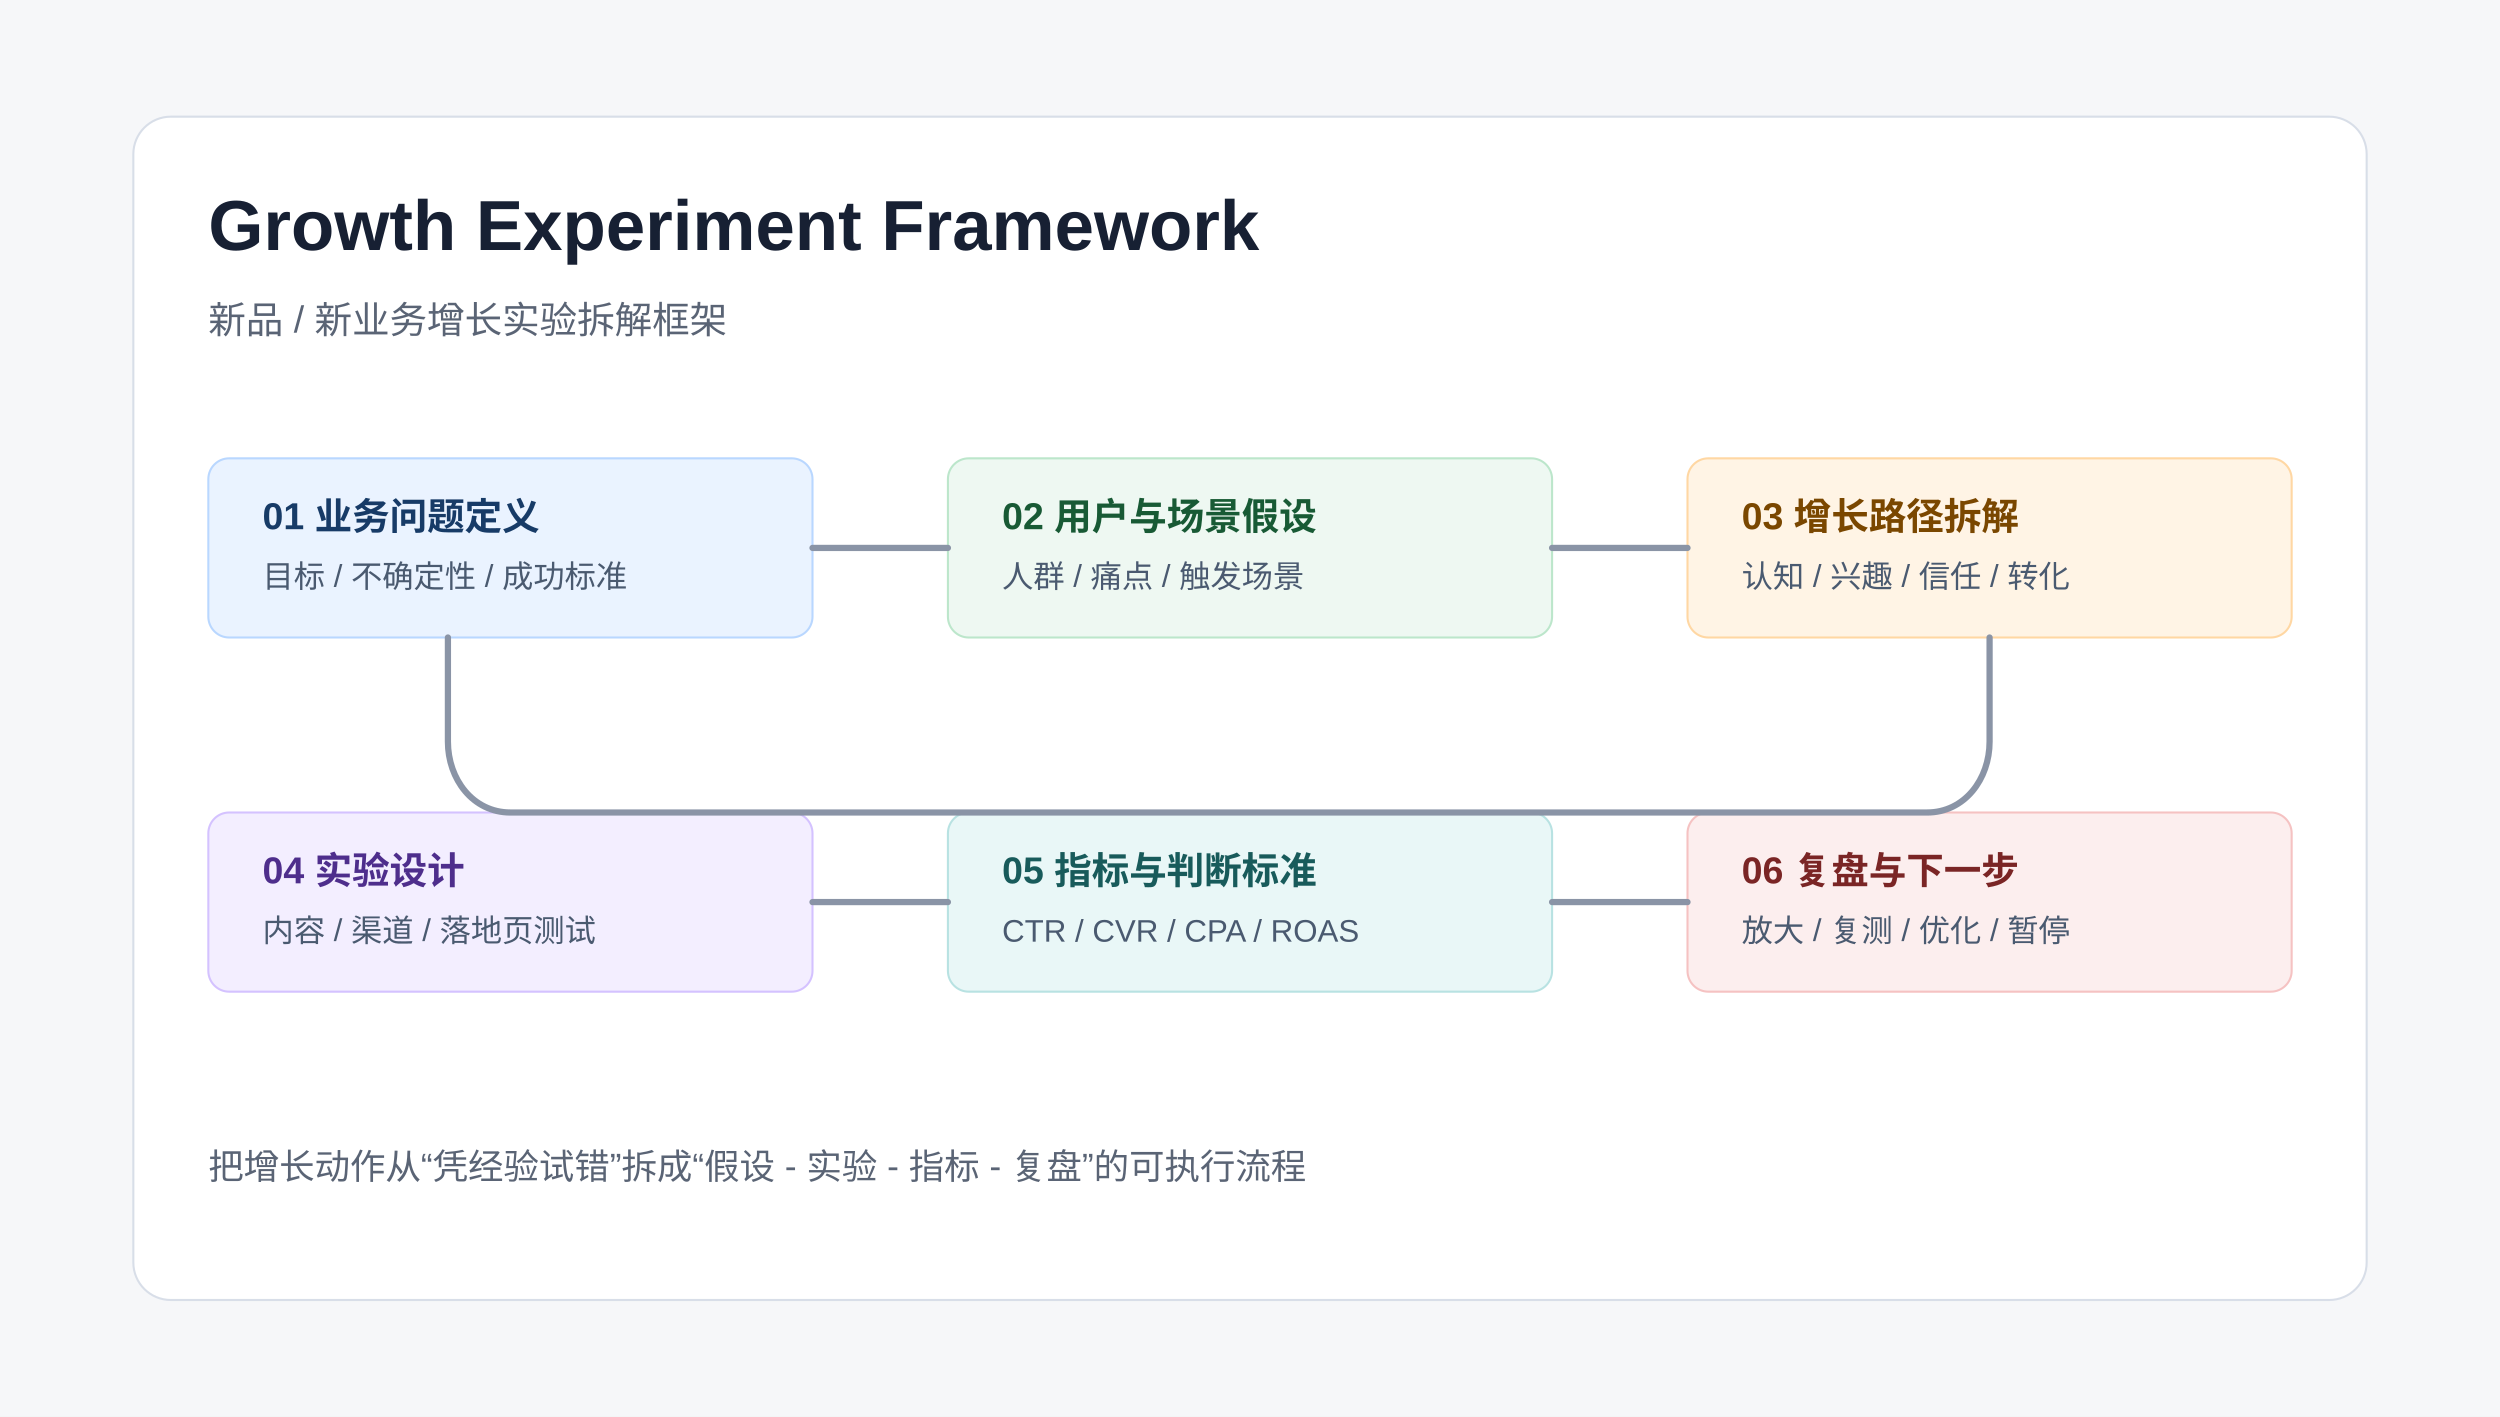
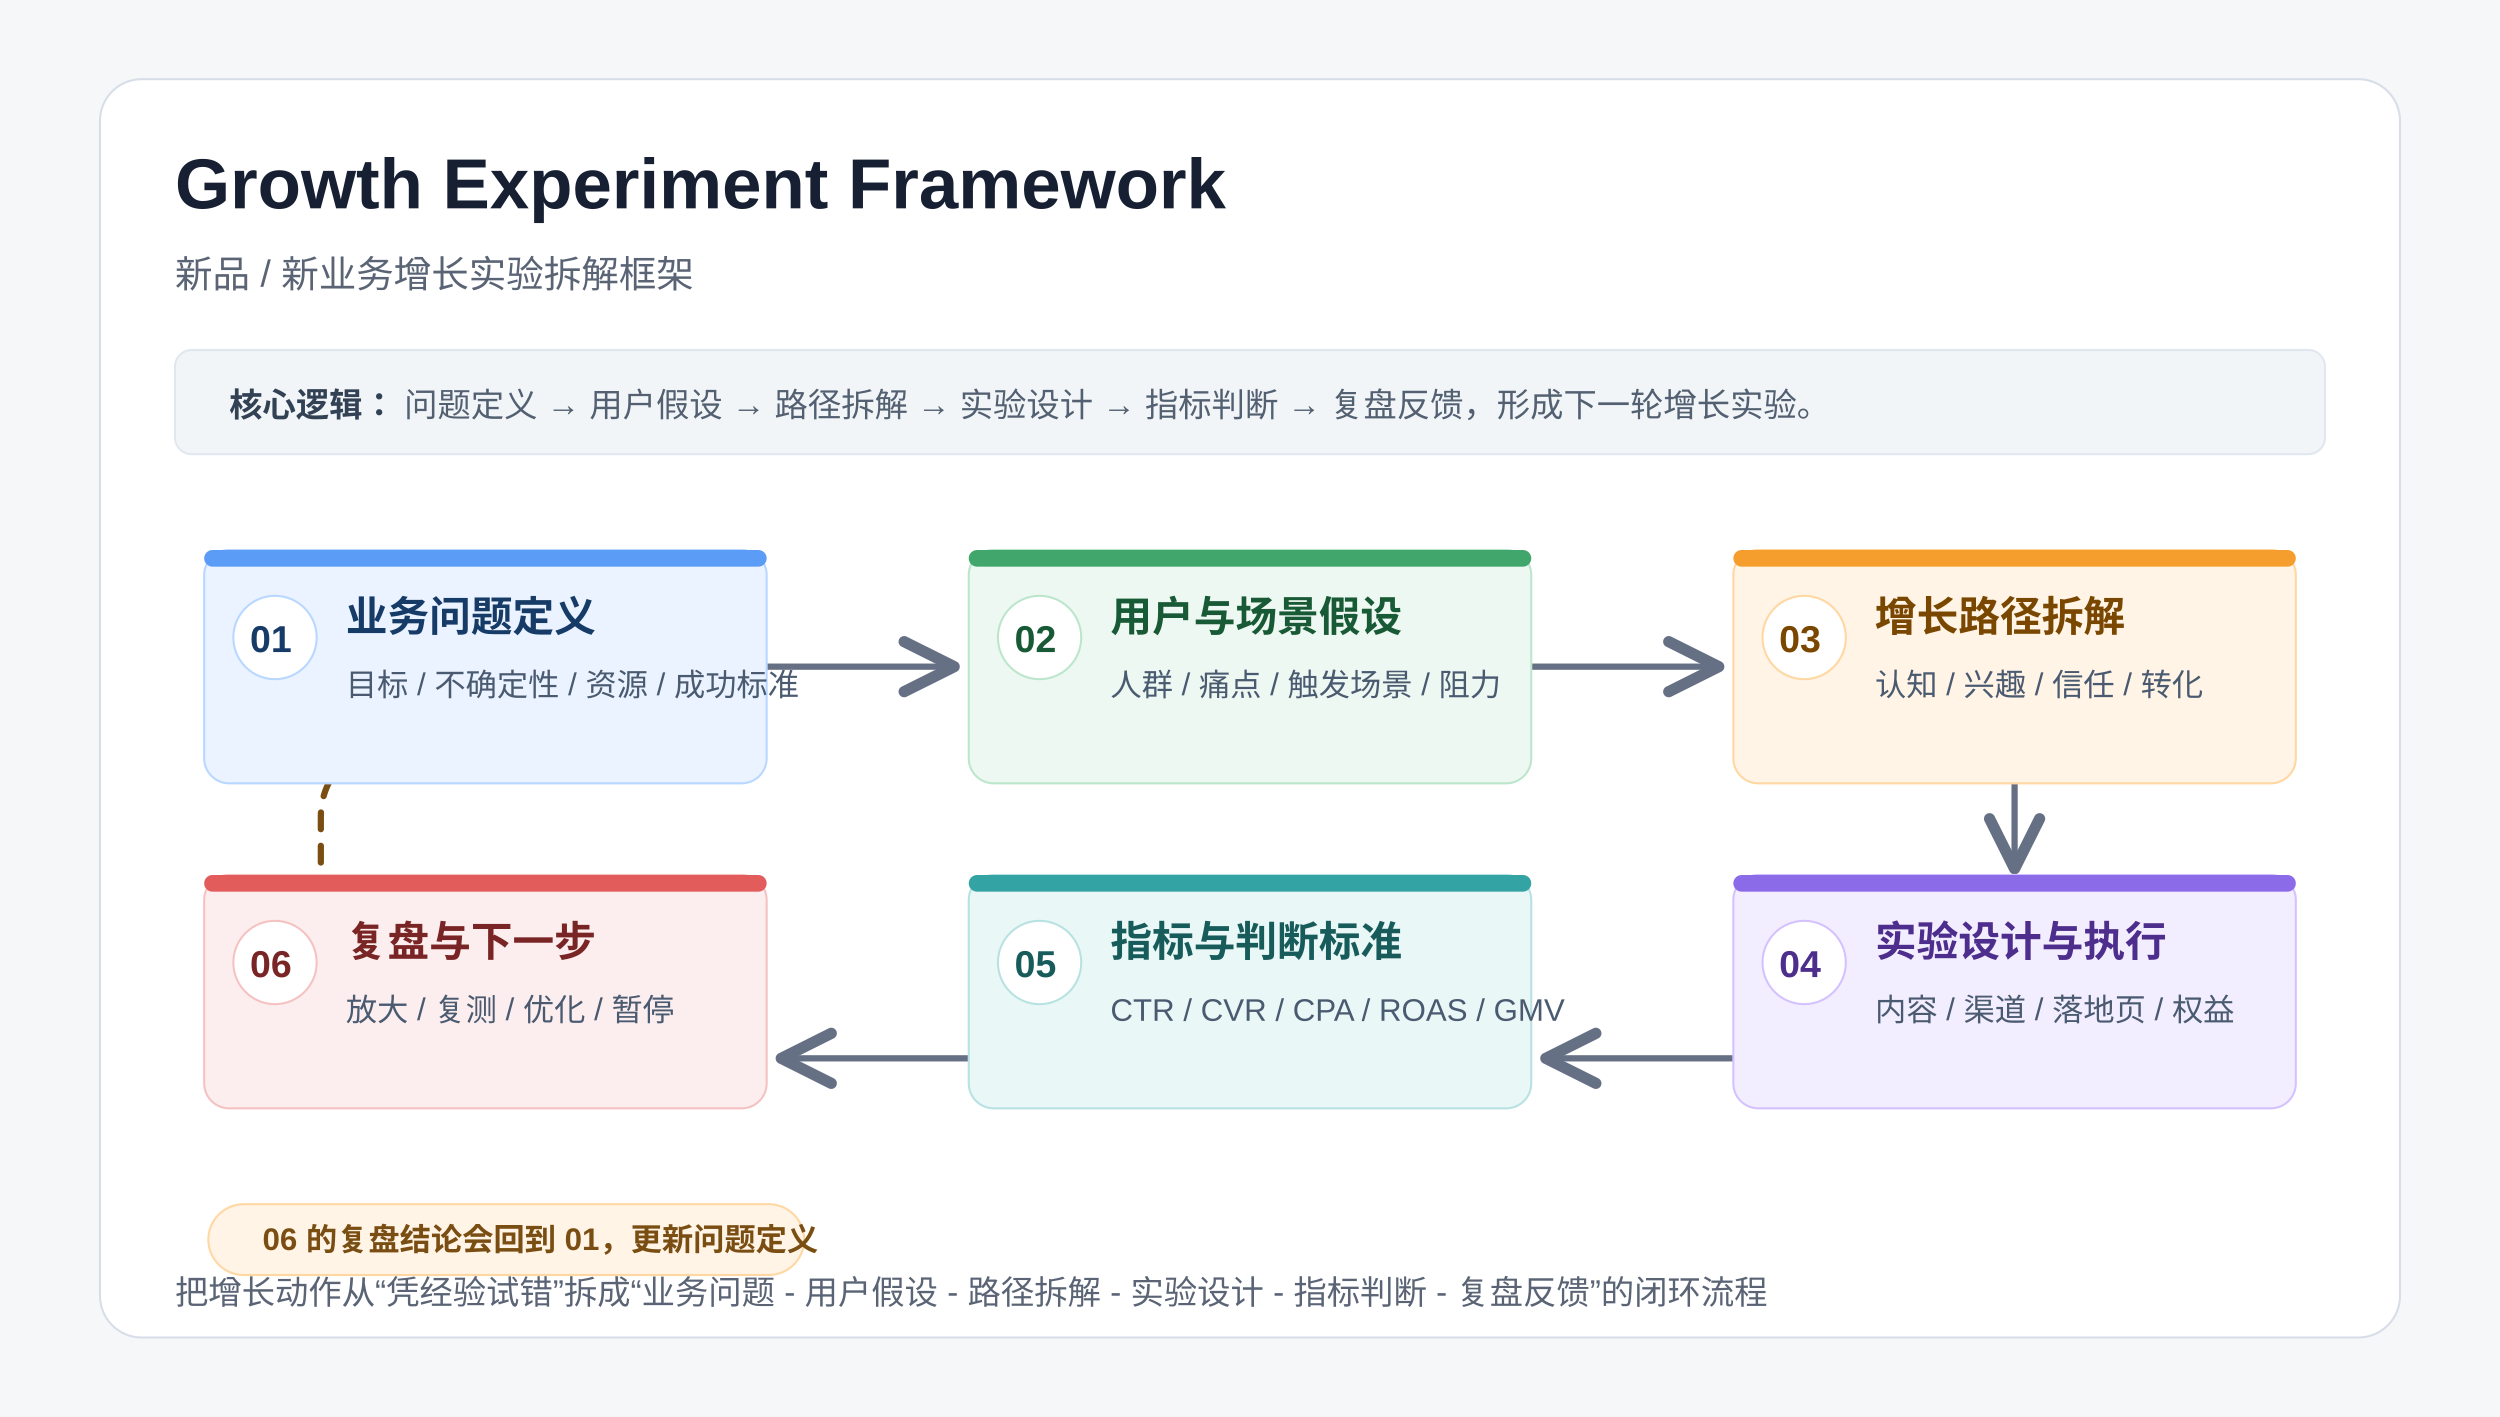
<svg xmlns="http://www.w3.org/2000/svg" width="1200" height="680" viewBox="0 0 1200 680" fill="none">
+   <defs>
+     <marker id="arrow" markerWidth="10" markerHeight="10" refX="8" refY="5" orient="auto" markerUnits="strokeWidth">
+       <path d="M1 1L9 5L1 9" fill="none" stroke="#667085" stroke-width="1.8" stroke-linecap="round" stroke-linejoin="round" />
+     </marker>
+     <marker id="arrow-feedback" markerWidth="10" markerHeight="10" refX="8" refY="5" orient="auto" markerUnits="strokeWidth">
+       <path d="M1 1L9 5L1 9" fill="none" stroke="#7A4E13" stroke-width="1.8" stroke-linecap="round" stroke-linejoin="round" />
+     </marker>
+   </defs>
  <rect width="1200" height="680" fill="#F6F7F9" />
-   <rect x="64" y="56" width="1072" height="568" rx="18" fill="#FFFFFF" stroke="#D8DEE8" />
-   <text x="100" y="120" fill="#172033" font-family="Arial, sans-serif" font-size="34" font-weight="700">Growth Experiment Framework</text>
-   <text x="100" y="160" fill="#5A6475" font-family="Arial, sans-serif" font-size="18">新品 / 新业务增长实验拆解框架</text>
+   <rect x="48" y="38" width="1104" height="604" rx="20" fill="#FFFFFF" stroke="#D7DEE8" />
+   <text x="84" y="100" fill="#172033" font-family="Arial, sans-serif" font-size="34" font-weight="700">Growth Experiment Framework</text>
+   <text x="84" y="138" fill="#5A6475" font-family="Arial, sans-serif" font-size="18">新品 / 新业务增长实验拆解框架</text>
+   <rect x="84" y="168" width="1032" height="50" rx="8" fill="#F2F5F8" stroke="#E1E7EF" />
+   <text x="110" y="200" fill="#334155" font-family="Arial, sans-serif" font-size="16" font-weight="700">核心逻辑：</text>
+   <text x="194" y="200" fill="#526071" font-family="Arial, sans-serif" font-size="16">问题定义 → 用户假设 → 路径拆解 → 实验设计 → 指标判断 → 复盘反馈，形成下一轮增长实验。</text>
+   <g stroke="#667085" stroke-width="3" stroke-linecap="round">
+     <line x1="368" y1="320" x2="455" y2="320" marker-end="url(#arrow)" />
+     <line x1="735" y1="320" x2="822" y2="320" marker-end="url(#arrow)" />
+     <line x1="967" y1="376" x2="967" y2="414" marker-end="url(#arrow)" />
+     <line x1="832" y1="508" x2="745" y2="508" marker-end="url(#arrow)" />
+     <line x1="465" y1="508" x2="378" y2="508" marker-end="url(#arrow)" />
+   </g>
+   <path d="M154 430V392C154 372 170 356 190 356H220" stroke="#7A4E13" stroke-width="3" stroke-linecap="round" stroke-dasharray="8 8" marker-end="url(#arrow-feedback)" />
+   <rect x="100" y="578" width="286" height="34" rx="17" fill="#FFF4E5" stroke="#FFD7A3" />
+   <text x="126" y="600" fill="#7A4E13" font-family="Arial, sans-serif" font-size="15" font-weight="700">06 的复盘结论会回到 01，更新问题定义</text>
  <g>
-     <rect x="100" y="220" width="290" height="86" rx="10" fill="#EAF3FF" stroke="#B9D7FF" />
-     <text x="126" y="254" fill="#173B67" font-family="Arial, sans-serif" font-size="18" font-weight="700">01 业务问题定义</text>
-     <text x="126" y="282" fill="#4A5A70" font-family="Arial, sans-serif" font-size="15">目标 / 不确定性 / 成功标准</text>
-     <rect x="455" y="220" width="290" height="86" rx="10" fill="#EEF8F2" stroke="#BCE6CB" />
-     <text x="481" y="254" fill="#185A35" font-family="Arial, sans-serif" font-size="18" font-weight="700">02 用户与场景假设</text>
-     <text x="481" y="282" fill="#4A5A70" font-family="Arial, sans-serif" font-size="15">人群 / 痛点 / 触发场景</text>
-     <rect x="810" y="220" width="290" height="86" rx="10" fill="#FFF4E5" stroke="#FFD7A3" />
-     <text x="836" y="254" fill="#7A4700" font-family="Arial, sans-serif" font-size="18" font-weight="700">03 增长路径拆解</text>
-     <text x="836" y="282" fill="#4A5A70" font-family="Arial, sans-serif" font-size="15">认知 / 兴趣 / 信任 / 转化</text>
-     <rect x="100" y="390" width="290" height="86" rx="10" fill="#F3EEFF" stroke="#D4C2FF" />
-     <text x="126" y="424" fill="#4E2E8C" font-family="Arial, sans-serif" font-size="18" font-weight="700">04 实验设计</text>
-     <text x="126" y="452" fill="#4A5A70" font-family="Arial, sans-serif" font-size="15">内容 / 渠道 / 落地页测试</text>
-     <rect x="455" y="390" width="290" height="86" rx="10" fill="#E9F7F7" stroke="#B8E2E2" />
-     <text x="481" y="424" fill="#185B5B" font-family="Arial, sans-serif" font-size="18" font-weight="700">05 指标与判断标准</text>
-     <text x="481" y="452" fill="#4A5A70" font-family="Arial, sans-serif" font-size="15">CTR / CVR / CPA / ROAS</text>
-     <rect x="810" y="390" width="290" height="86" rx="10" fill="#FCEEEE" stroke="#F5C2C2" />
-     <text x="836" y="424" fill="#7A2525" font-family="Arial, sans-serif" font-size="18" font-weight="700">06 复盘与下一步</text>
-     <text x="836" y="452" fill="#4A5A70" font-family="Arial, sans-serif" font-size="15">放大 / 复测 / 优化 / 暂停</text>
-     <path d="M390 263H455" stroke="#8A94A6" stroke-width="3" stroke-linecap="round" />
-     <path d="M745 263H810" stroke="#8A94A6" stroke-width="3" stroke-linecap="round" />
-     <path d="M955 306V356C955 374 943 390 925 390H245C227 390 215 374 215 356V306" stroke="#8A94A6" stroke-width="3" stroke-linecap="round" />
-     <path d="M390 433H455" stroke="#8A94A6" stroke-width="3" stroke-linecap="round" />
-     <path d="M745 433H810" stroke="#8A94A6" stroke-width="3" stroke-linecap="round" />
+     <rect x="98" y="264" width="270" height="112" rx="12" fill="#EAF3FF" stroke="#B9D7FF" />
+     <rect x="98" y="264" width="270" height="8" rx="4" fill="#5B9CF6" />
+     <circle cx="132" cy="306" r="20" fill="#FFFFFF" stroke="#B9D7FF" />
+     <text x="120" y="313" fill="#173B67" font-family="Arial, sans-serif" font-size="18" font-weight="700">01</text>
+     <text x="166" y="303" fill="#173B67" font-family="Arial, sans-serif" font-size="20" font-weight="700">业务问题定义</text>
+     <text x="166" y="334" fill="#4A5A70" font-family="Arial, sans-serif" font-size="15">目标 / 不确定性 / 资源 / 成功标准</text>
  </g>
-   <text x="100" y="566" fill="#5A6475" font-family="Arial, sans-serif" font-size="17">把增长动作从“凭经验试错”拆成“假设 - 实验 - 指标 - 复盘”的可执行流程</text>
+   <g>
+     <rect x="465" y="264" width="270" height="112" rx="12" fill="#EEF8F2" stroke="#BCE6CB" />
+     <rect x="465" y="264" width="270" height="8" rx="4" fill="#41A66B" />
+     <circle cx="499" cy="306" r="20" fill="#FFFFFF" stroke="#BCE6CB" />
+     <text x="487" y="313" fill="#185A35" font-family="Arial, sans-serif" font-size="18" font-weight="700">02</text>
+     <text x="533" y="303" fill="#185A35" font-family="Arial, sans-serif" font-size="20" font-weight="700">用户与场景假设</text>
+     <text x="533" y="334" fill="#4A5A70" font-family="Arial, sans-serif" font-size="15">人群 / 痛点 / 触发场景 / 阻力</text>
+   </g>
+   <g>
+     <rect x="832" y="264" width="270" height="112" rx="12" fill="#FFF4E5" stroke="#FFD7A3" />
+     <rect x="832" y="264" width="270" height="8" rx="4" fill="#F59E2E" />
+     <circle cx="866" cy="306" r="20" fill="#FFFFFF" stroke="#FFD7A3" />
+     <text x="854" y="313" fill="#7A4700" font-family="Arial, sans-serif" font-size="18" font-weight="700">03</text>
+     <text x="900" y="303" fill="#7A4700" font-family="Arial, sans-serif" font-size="20" font-weight="700">增长路径拆解</text>
+     <text x="900" y="334" fill="#4A5A70" font-family="Arial, sans-serif" font-size="15">认知 / 兴趣 / 信任 / 转化</text>
+   </g>
+   <g>
+     <rect x="832" y="420" width="270" height="112" rx="12" fill="#F3EEFF" stroke="#D4C2FF" />
+     <rect x="832" y="420" width="270" height="8" rx="4" fill="#8B6BE8" />
+     <circle cx="866" cy="462" r="20" fill="#FFFFFF" stroke="#D4C2FF" />
+     <text x="854" y="469" fill="#4E2E8C" font-family="Arial, sans-serif" font-size="18" font-weight="700">04</text>
+     <text x="900" y="459" fill="#4E2E8C" font-family="Arial, sans-serif" font-size="20" font-weight="700">实验设计与执行</text>
+     <text x="900" y="490" fill="#4A5A70" font-family="Arial, sans-serif" font-size="15">内容 / 渠道 / 落地页 / 权益</text>
+   </g>
+   <g>
+     <rect x="465" y="420" width="270" height="112" rx="12" fill="#E9F7F7" stroke="#B8E2E2" />
+     <rect x="465" y="420" width="270" height="8" rx="4" fill="#34A3A3" />
+     <circle cx="499" cy="462" r="20" fill="#FFFFFF" stroke="#B8E2E2" />
+     <text x="487" y="469" fill="#185B5B" font-family="Arial, sans-serif" font-size="18" font-weight="700">05</text>
+     <text x="533" y="459" fill="#185B5B" font-family="Arial, sans-serif" font-size="20" font-weight="700">指标与判断标准</text>
+     <text x="533" y="490" fill="#4A5A70" font-family="Arial, sans-serif" font-size="15">CTR / CVR / CPA / ROAS / GMV</text>
+   </g>
+   <g>
+     <rect x="98" y="420" width="270" height="112" rx="12" fill="#FCEEEE" stroke="#F5C2C2" />
+     <rect x="98" y="420" width="270" height="8" rx="4" fill="#E35C5C" />
+     <circle cx="132" cy="462" r="20" fill="#FFFFFF" stroke="#F5C2C2" />
+     <text x="120" y="469" fill="#7A2525" font-family="Arial, sans-serif" font-size="18" font-weight="700">06</text>
+     <text x="166" y="459" fill="#7A2525" font-family="Arial, sans-serif" font-size="20" font-weight="700">复盘与下一步</text>
+     <text x="166" y="490" fill="#4A5A70" font-family="Arial, sans-serif" font-size="15">放大 / 复测 / 优化 / 暂停</text>
+   </g>
+   <text x="84" y="626" fill="#5A6475" font-family="Arial, sans-serif" font-size="16">把增长动作从“凭经验试错”拆成“业务问题 - 用户假设 - 路径拆解 - 实验设计 - 指标判断 - 复盘反馈”的闭环流程</text>
</svg>
